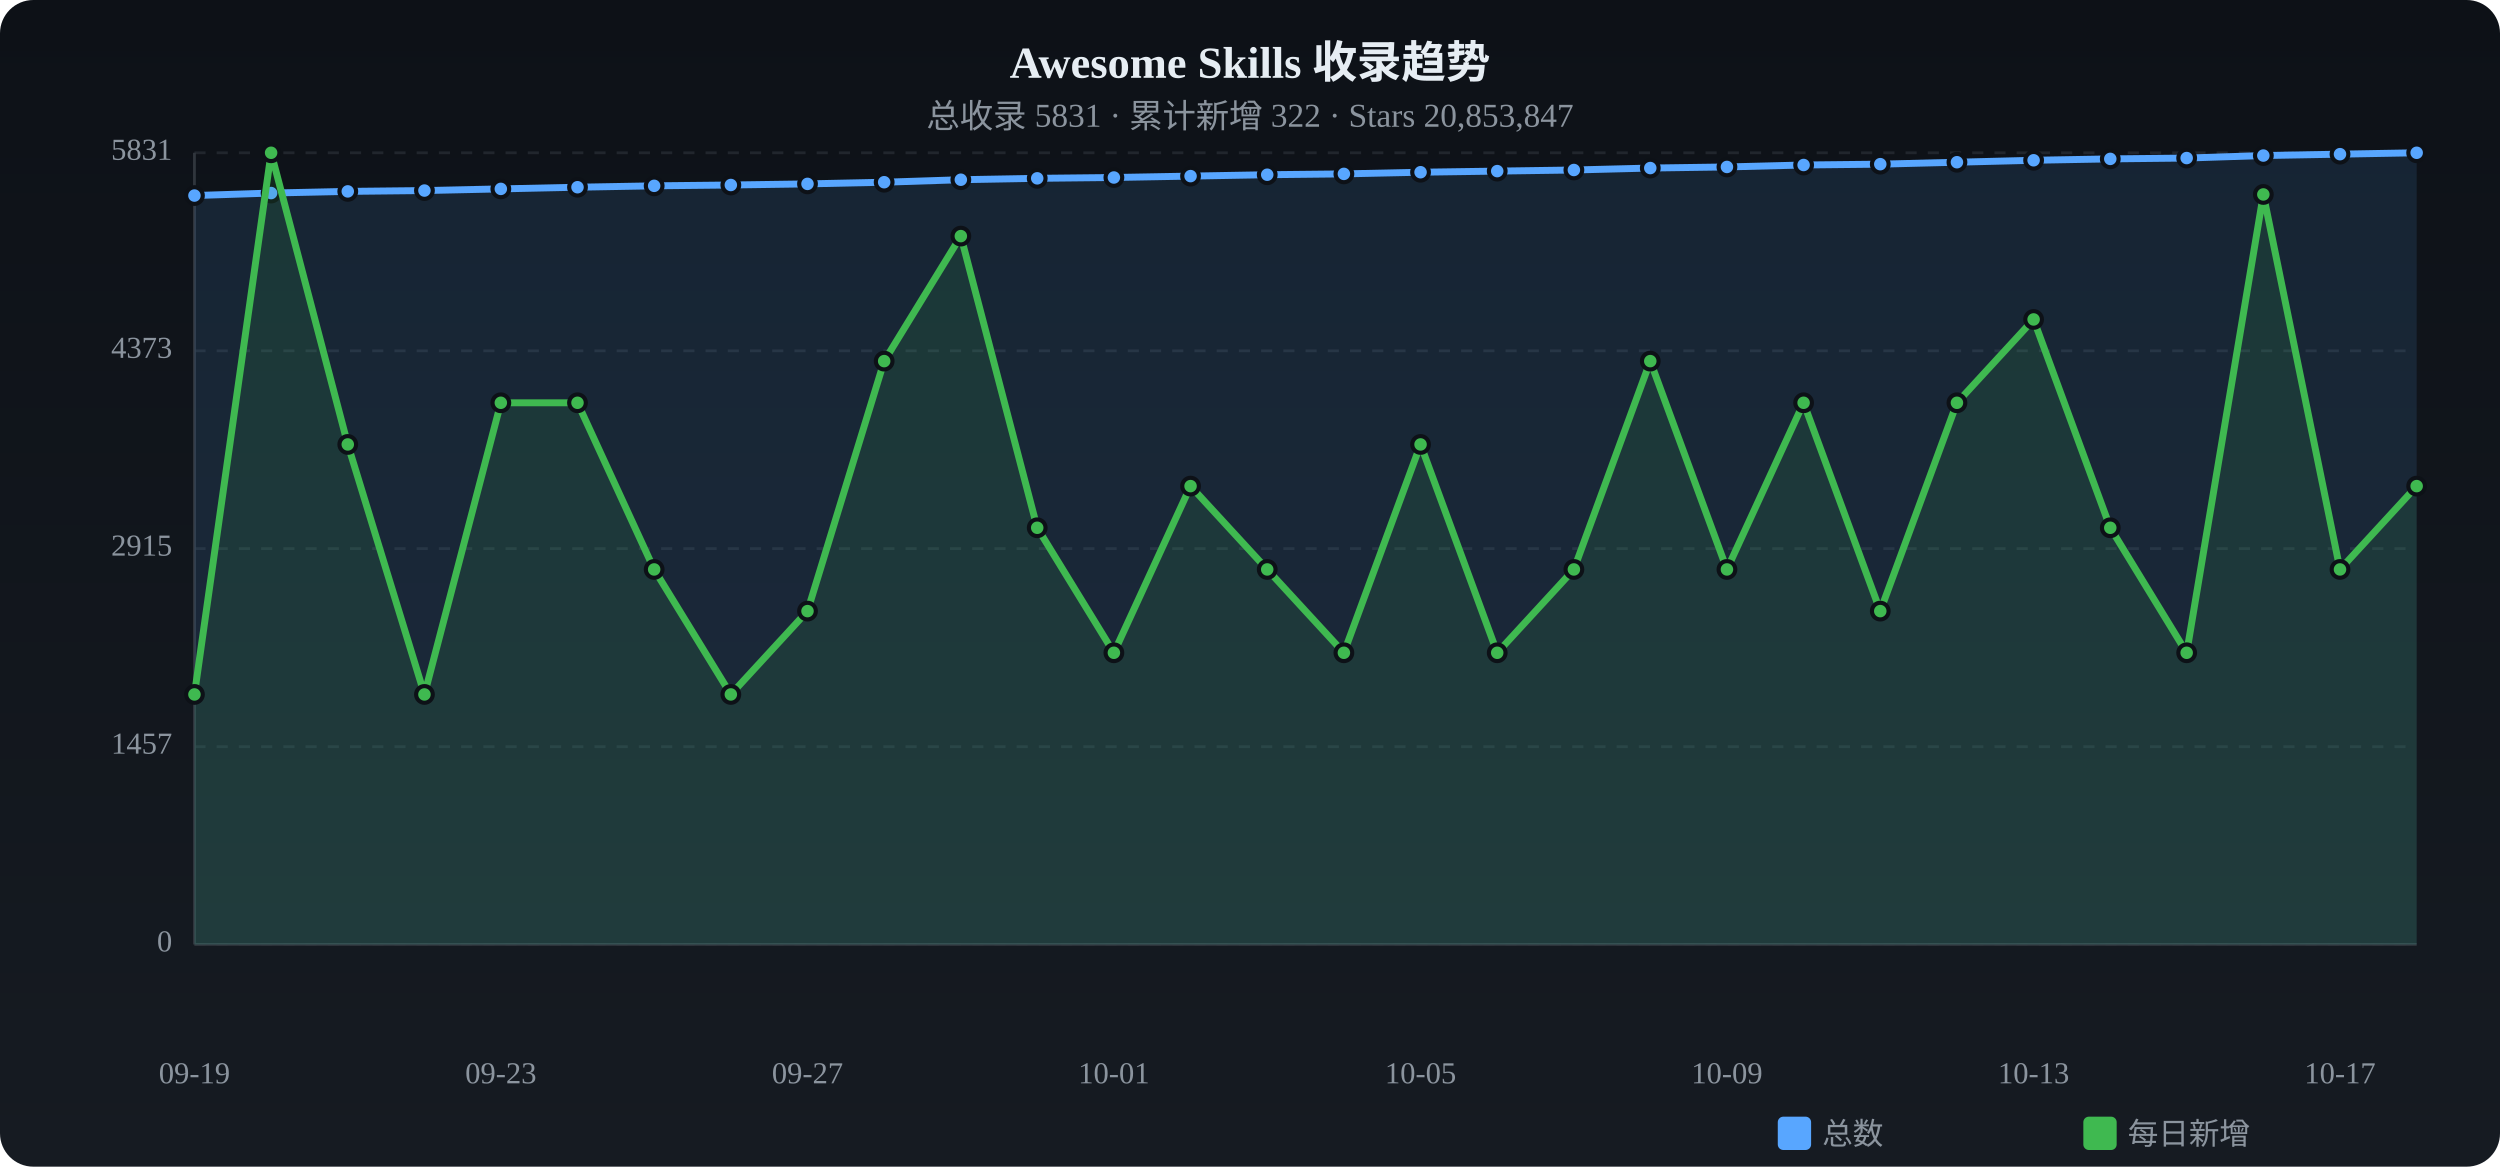
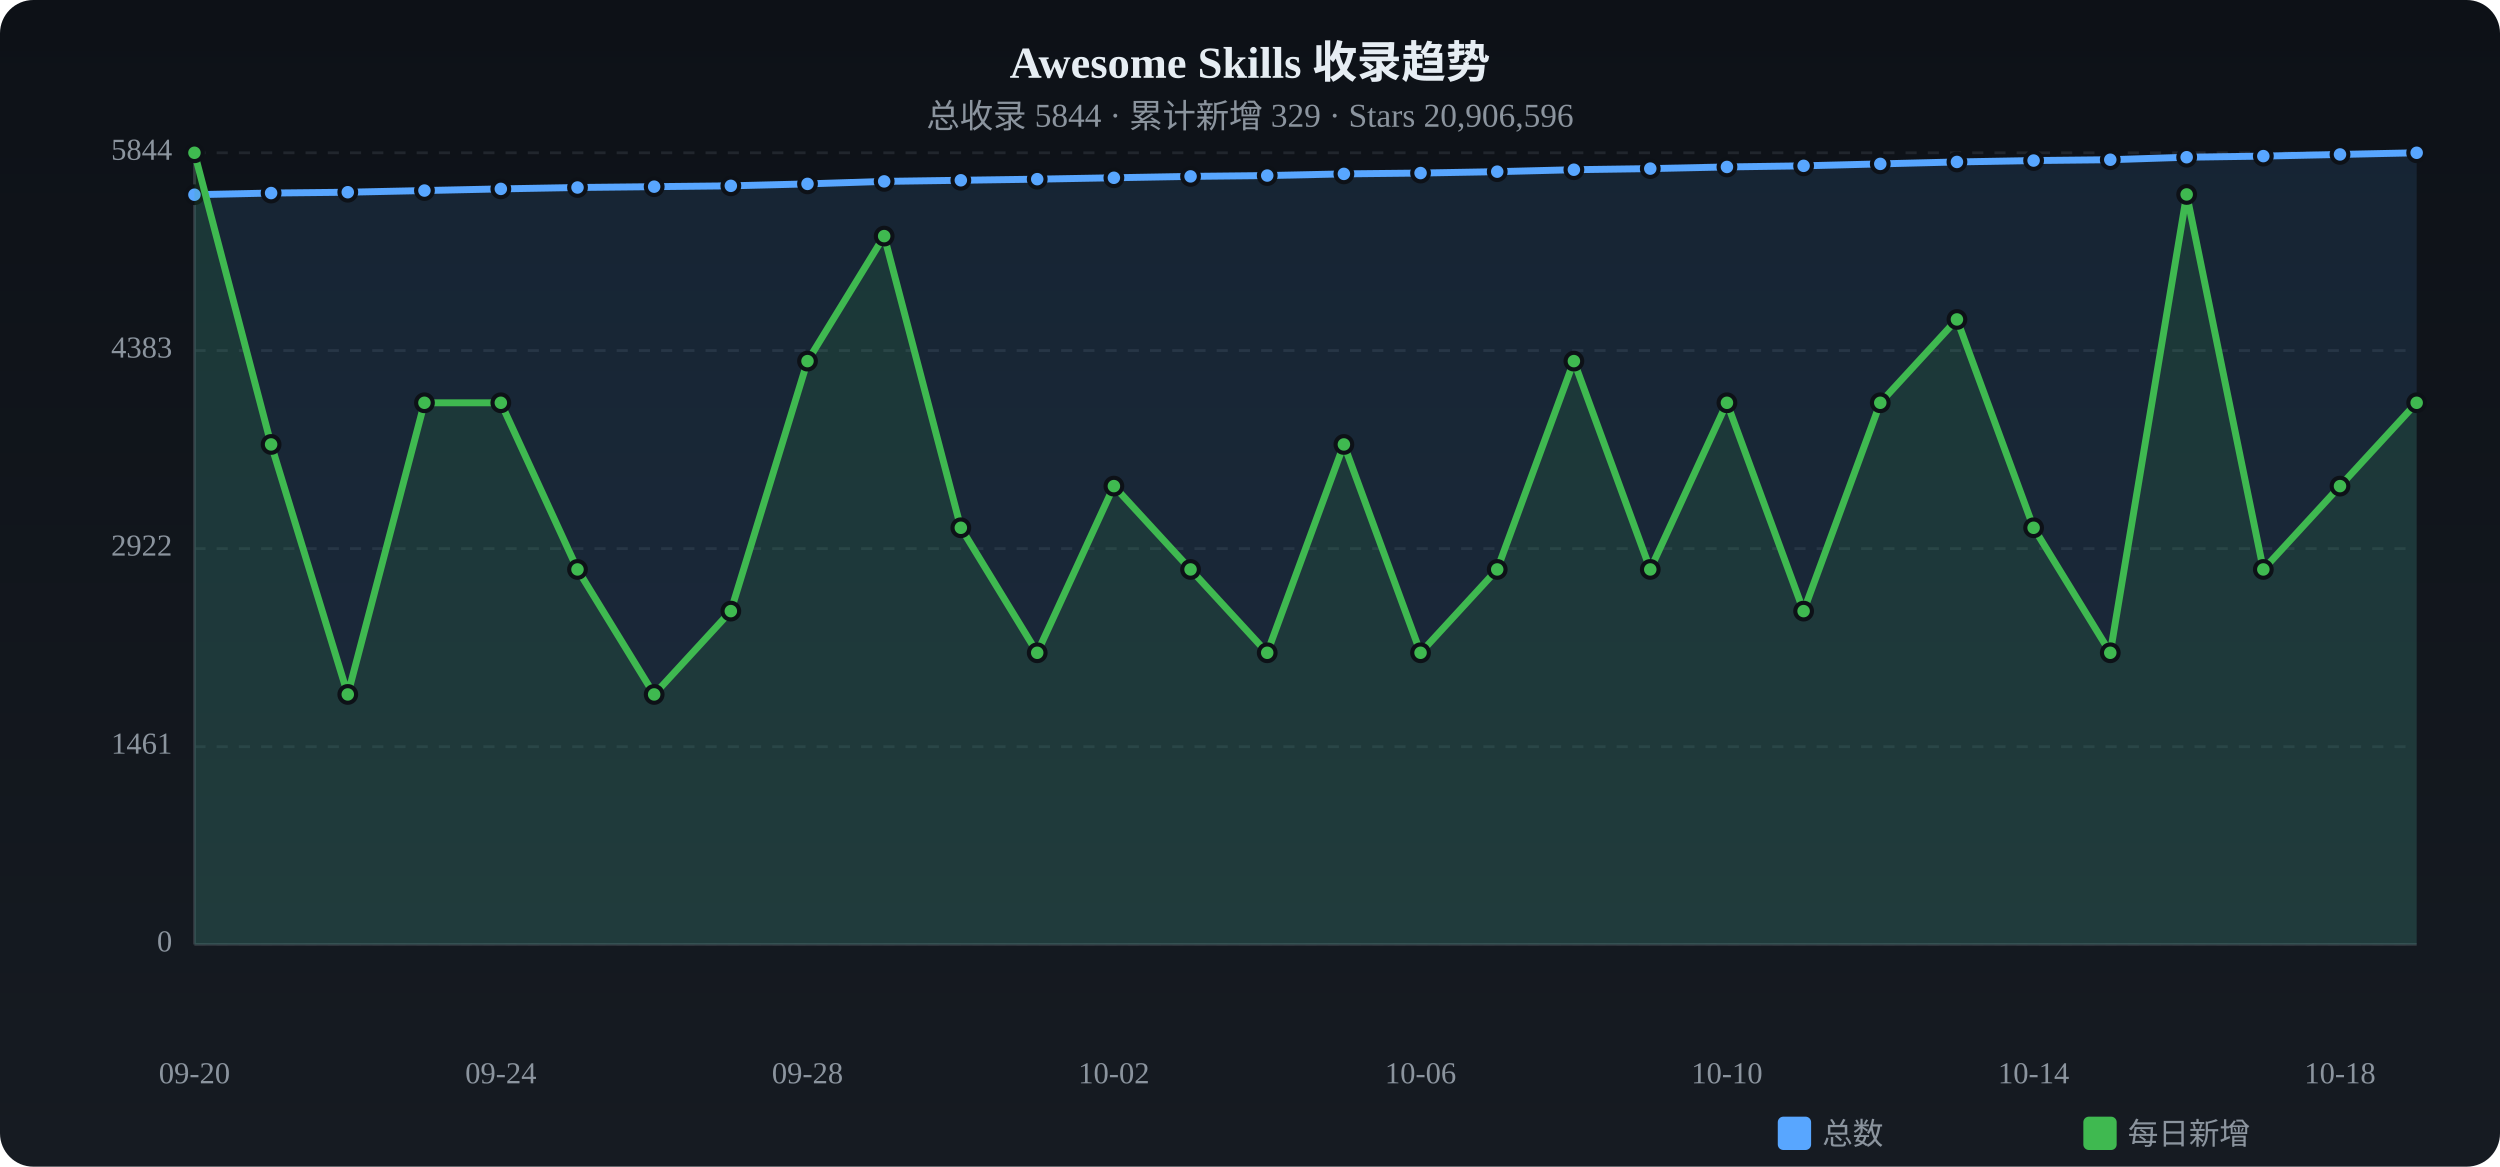
<svg xmlns="http://www.w3.org/2000/svg" viewBox="0 0 900 420" width="900" height="420">
  <defs>
    <linearGradient id="tbg" x1="0%" y1="0%" x2="0%" y2="100%">
      <stop offset="0%" stop-color="#0d1117" />
      <stop offset="100%" stop-color="#161b22" />
    </linearGradient>
  </defs>
  <rect width="900" height="420" rx="12" fill="url(#tbg)" />
  <text x="450.0" y="28" text-anchor="middle" fill="#e6edf3" font-size="16" font-weight="bold">Awesome Skills 收录趋势</text>
-   <text x="450.0" y="46" text-anchor="middle" fill="#8b949e" font-size="12">总收录 5831 · 累计新增 322 · Stars 20,853,847</text>
+   <text x="450.0" y="46" text-anchor="middle" fill="#8b949e" font-size="12">总收录 5844 · 累计新增 329 · Stars 20,906,596</text>
  <text x="62" y="340.0" text-anchor="end" fill="#8b949e" font-size="11" dominant-baseline="middle">0</text>
  <line x1="70" y1="340.0" x2="870" y2="340.0" stroke="#21262d" stroke-dasharray="4 4" />
-   <text x="62" y="268.8" text-anchor="end" fill="#8b949e" font-size="11" dominant-baseline="middle">1457</text>
+   <text x="62" y="268.8" text-anchor="end" fill="#8b949e" font-size="11" dominant-baseline="middle">1461</text>
  <line x1="70" y1="268.8" x2="870" y2="268.8" stroke="#21262d" stroke-dasharray="4 4" />
-   <text x="62" y="197.5" text-anchor="end" fill="#8b949e" font-size="11" dominant-baseline="middle">2915</text>
+   <text x="62" y="197.5" text-anchor="end" fill="#8b949e" font-size="11" dominant-baseline="middle">2922</text>
  <line x1="70" y1="197.5" x2="870" y2="197.5" stroke="#21262d" stroke-dasharray="4 4" />
-   <text x="62" y="126.3" text-anchor="end" fill="#8b949e" font-size="11" dominant-baseline="middle">4373</text>
-   <line x1="70" y1="126.3" x2="870" y2="126.3" stroke="#21262d" stroke-dasharray="4 4" />
-   <text x="62" y="55.0" text-anchor="end" fill="#8b949e" font-size="11" dominant-baseline="middle">5831</text>
+   <text x="62" y="126.2" text-anchor="end" fill="#8b949e" font-size="11" dominant-baseline="middle">4383</text>
+   <line x1="70" y1="126.2" x2="870" y2="126.2" stroke="#21262d" stroke-dasharray="4 4" />
+   <text x="62" y="55.0" text-anchor="end" fill="#8b949e" font-size="11" dominant-baseline="middle">5844</text>
  <line x1="70" y1="55.0" x2="870" y2="55.0" stroke="#21262d" stroke-dasharray="4 4" />
  <line x1="70" y1="55" x2="70" y2="340" stroke="#30363d" />
  <line x1="70" y1="340" x2="870" y2="340" stroke="#30363d" />
-   <path d="M70.0,70.4 L97.6,69.5 L125.2,68.9 L152.8,68.6 L180.3,68.0 L207.9,67.4 L235.5,66.9 L263.1,66.6 L290.7,66.2 L318.3,65.6 L345.9,64.7 L373.4,64.2 L401.0,63.9 L428.6,63.4 L456.2,62.9 L483.8,62.6 L511.4,62.0 L539.0,61.6 L566.6,61.2 L594.1,60.5 L621.7,60.1 L649.3,59.4 L676.9,59.1 L704.5,58.4 L732.1,57.7 L759.7,57.2 L787.2,56.9 L814.8,56.0 L842.4,55.5 L870.0,55.0 L870.0,340 L70.0,340 Z" fill="#58a6ff" opacity="0.12" />
-   <polyline points="70.0,70.4 97.6,69.5 125.2,68.9 152.8,68.6 180.3,68.0 207.9,67.4 235.5,66.9 263.1,66.6 290.7,66.2 318.3,65.6 345.9,64.7 373.4,64.2 401.0,63.9 428.6,63.4 456.2,62.9 483.8,62.6 511.4,62.0 539.0,61.6 566.6,61.2 594.1,60.5 621.7,60.1 649.3,59.4 676.9,59.1 704.5,58.4 732.1,57.7 759.7,57.2 787.2,56.9 814.8,56.0 842.4,55.5 870.0,55.0" fill="none" stroke="#58a6ff" stroke-width="2.5" stroke-linecap="round" stroke-linejoin="round" />
-   <circle cx="70.0" cy="70.4" r="3" fill="#58a6ff" stroke="#0d1117" stroke-width="1.5" />
+   <path d="M70.0,70.1 L97.6,69.5 L125.2,69.2 L152.8,68.6 L180.3,68.0 L207.9,67.5 L235.5,67.2 L263.1,66.9 L290.7,66.2 L318.3,65.3 L345.9,64.9 L373.4,64.5 L401.0,64.0 L428.6,63.5 L456.2,63.2 L483.8,62.6 L511.4,62.3 L539.0,61.8 L566.6,61.1 L594.1,60.7 L621.7,60.1 L649.3,59.7 L676.9,59.0 L704.5,58.3 L732.1,57.8 L759.7,57.5 L787.2,56.6 L814.8,56.2 L842.4,55.6 L870.0,55.0 L870.0,340 L70.0,340 Z" fill="#58a6ff" opacity="0.12" />
+   <polyline points="70.0,70.1 97.6,69.5 125.2,69.2 152.8,68.6 180.3,68.0 207.9,67.5 235.5,67.2 263.1,66.9 290.7,66.2 318.3,65.3 345.9,64.9 373.4,64.5 401.0,64.0 428.6,63.5 456.2,63.2 483.8,62.6 511.4,62.3 539.0,61.8 566.6,61.1 594.1,60.7 621.7,60.1 649.3,59.7 676.9,59.0 704.5,58.3 732.1,57.8 759.7,57.5 787.2,56.6 814.8,56.2 842.4,55.6 870.0,55.0" fill="none" stroke="#58a6ff" stroke-width="2.5" stroke-linecap="round" stroke-linejoin="round" />
+   <circle cx="70.0" cy="70.1" r="3" fill="#58a6ff" stroke="#0d1117" stroke-width="1.5" />
  <circle cx="97.6" cy="69.5" r="3" fill="#58a6ff" stroke="#0d1117" stroke-width="1.5" />
-   <circle cx="125.2" cy="68.9" r="3" fill="#58a6ff" stroke="#0d1117" stroke-width="1.5" />
+   <circle cx="125.2" cy="69.2" r="3" fill="#58a6ff" stroke="#0d1117" stroke-width="1.5" />
  <circle cx="152.8" cy="68.6" r="3" fill="#58a6ff" stroke="#0d1117" stroke-width="1.5" />
  <circle cx="180.3" cy="68.0" r="3" fill="#58a6ff" stroke="#0d1117" stroke-width="1.5" />
-   <circle cx="207.9" cy="67.4" r="3" fill="#58a6ff" stroke="#0d1117" stroke-width="1.5" />
-   <circle cx="235.5" cy="66.9" r="3" fill="#58a6ff" stroke="#0d1117" stroke-width="1.5" />
-   <circle cx="263.1" cy="66.6" r="3" fill="#58a6ff" stroke="#0d1117" stroke-width="1.5" />
+   <circle cx="207.9" cy="67.5" r="3" fill="#58a6ff" stroke="#0d1117" stroke-width="1.5" />
+   <circle cx="235.5" cy="67.2" r="3" fill="#58a6ff" stroke="#0d1117" stroke-width="1.5" />
+   <circle cx="263.1" cy="66.9" r="3" fill="#58a6ff" stroke="#0d1117" stroke-width="1.5" />
  <circle cx="290.7" cy="66.2" r="3" fill="#58a6ff" stroke="#0d1117" stroke-width="1.5" />
-   <circle cx="318.3" cy="65.6" r="3" fill="#58a6ff" stroke="#0d1117" stroke-width="1.5" />
-   <circle cx="345.9" cy="64.7" r="3" fill="#58a6ff" stroke="#0d1117" stroke-width="1.5" />
-   <circle cx="373.4" cy="64.2" r="3" fill="#58a6ff" stroke="#0d1117" stroke-width="1.5" />
-   <circle cx="401.0" cy="63.9" r="3" fill="#58a6ff" stroke="#0d1117" stroke-width="1.5" />
-   <circle cx="428.6" cy="63.4" r="3" fill="#58a6ff" stroke="#0d1117" stroke-width="1.5" />
-   <circle cx="456.2" cy="62.9" r="3" fill="#58a6ff" stroke="#0d1117" stroke-width="1.5" />
+   <circle cx="318.3" cy="65.3" r="3" fill="#58a6ff" stroke="#0d1117" stroke-width="1.5" />
+   <circle cx="345.9" cy="64.9" r="3" fill="#58a6ff" stroke="#0d1117" stroke-width="1.5" />
+   <circle cx="373.4" cy="64.5" r="3" fill="#58a6ff" stroke="#0d1117" stroke-width="1.5" />
+   <circle cx="401.0" cy="64.0" r="3" fill="#58a6ff" stroke="#0d1117" stroke-width="1.5" />
+   <circle cx="428.6" cy="63.5" r="3" fill="#58a6ff" stroke="#0d1117" stroke-width="1.5" />
+   <circle cx="456.2" cy="63.2" r="3" fill="#58a6ff" stroke="#0d1117" stroke-width="1.5" />
  <circle cx="483.8" cy="62.6" r="3" fill="#58a6ff" stroke="#0d1117" stroke-width="1.5" />
-   <circle cx="511.4" cy="62.0" r="3" fill="#58a6ff" stroke="#0d1117" stroke-width="1.5" />
-   <circle cx="539.0" cy="61.6" r="3" fill="#58a6ff" stroke="#0d1117" stroke-width="1.5" />
-   <circle cx="566.6" cy="61.2" r="3" fill="#58a6ff" stroke="#0d1117" stroke-width="1.5" />
-   <circle cx="594.1" cy="60.5" r="3" fill="#58a6ff" stroke="#0d1117" stroke-width="1.5" />
+   <circle cx="511.4" cy="62.3" r="3" fill="#58a6ff" stroke="#0d1117" stroke-width="1.5" />
+   <circle cx="539.0" cy="61.8" r="3" fill="#58a6ff" stroke="#0d1117" stroke-width="1.5" />
+   <circle cx="566.6" cy="61.1" r="3" fill="#58a6ff" stroke="#0d1117" stroke-width="1.5" />
+   <circle cx="594.1" cy="60.7" r="3" fill="#58a6ff" stroke="#0d1117" stroke-width="1.5" />
  <circle cx="621.7" cy="60.1" r="3" fill="#58a6ff" stroke="#0d1117" stroke-width="1.5" />
-   <circle cx="649.3" cy="59.4" r="3" fill="#58a6ff" stroke="#0d1117" stroke-width="1.5" />
-   <circle cx="676.9" cy="59.1" r="3" fill="#58a6ff" stroke="#0d1117" stroke-width="1.5" />
-   <circle cx="704.5" cy="58.4" r="3" fill="#58a6ff" stroke="#0d1117" stroke-width="1.5" />
-   <circle cx="732.1" cy="57.7" r="3" fill="#58a6ff" stroke="#0d1117" stroke-width="1.5" />
-   <circle cx="759.7" cy="57.2" r="3" fill="#58a6ff" stroke="#0d1117" stroke-width="1.5" />
-   <circle cx="787.2" cy="56.9" r="3" fill="#58a6ff" stroke="#0d1117" stroke-width="1.5" />
-   <circle cx="814.8" cy="56.0" r="3" fill="#58a6ff" stroke="#0d1117" stroke-width="1.5" />
-   <circle cx="842.4" cy="55.5" r="3" fill="#58a6ff" stroke="#0d1117" stroke-width="1.5" />
+   <circle cx="649.3" cy="59.7" r="3" fill="#58a6ff" stroke="#0d1117" stroke-width="1.5" />
+   <circle cx="676.9" cy="59.0" r="3" fill="#58a6ff" stroke="#0d1117" stroke-width="1.5" />
+   <circle cx="704.5" cy="58.3" r="3" fill="#58a6ff" stroke="#0d1117" stroke-width="1.5" />
+   <circle cx="732.1" cy="57.8" r="3" fill="#58a6ff" stroke="#0d1117" stroke-width="1.5" />
+   <circle cx="759.7" cy="57.5" r="3" fill="#58a6ff" stroke="#0d1117" stroke-width="1.5" />
+   <circle cx="787.2" cy="56.6" r="3" fill="#58a6ff" stroke="#0d1117" stroke-width="1.5" />
+   <circle cx="814.8" cy="56.2" r="3" fill="#58a6ff" stroke="#0d1117" stroke-width="1.5" />
+   <circle cx="842.4" cy="55.6" r="3" fill="#58a6ff" stroke="#0d1117" stroke-width="1.5" />
  <circle cx="870.0" cy="55.0" r="3" fill="#58a6ff" stroke="#0d1117" stroke-width="1.5" />
-   <path d="M70.0,250.0 L97.6,55.0 L125.2,160.0 L152.8,250.0 L180.3,145.0 L207.9,145.0 L235.5,205.0 L263.1,250.0 L290.7,220.0 L318.3,130.0 L345.9,85.0 L373.4,190.0 L401.0,235.0 L428.6,175.0 L456.2,205.0 L483.8,235.0 L511.4,160.0 L539.0,235.0 L566.6,205.0 L594.1,130.0 L621.7,205.0 L649.3,145.0 L676.9,220.0 L704.5,145.0 L732.1,115.0 L759.7,190.0 L787.2,235.0 L814.8,70.0 L842.4,205.0 L870.0,175.0 L870.0,340 L70.0,340 Z" fill="#3fb950" opacity="0.12" />
-   <polyline points="70.0,250.0 97.6,55.0 125.2,160.0 152.8,250.0 180.3,145.0 207.9,145.0 235.5,205.0 263.1,250.0 290.7,220.0 318.3,130.0 345.9,85.0 373.4,190.0 401.0,235.0 428.6,175.0 456.2,205.0 483.8,235.0 511.4,160.0 539.0,235.0 566.6,205.0 594.1,130.0 621.7,205.0 649.3,145.0 676.9,220.0 704.5,145.0 732.1,115.0 759.7,190.0 787.2,235.0 814.8,70.0 842.4,205.0 870.0,175.0" fill="none" stroke="#3fb950" stroke-width="2.5" stroke-linecap="round" stroke-linejoin="round" />
-   <circle cx="70.0" cy="250.0" r="3" fill="#3fb950" stroke="#0d1117" stroke-width="1.5" />
-   <circle cx="97.6" cy="55.0" r="3" fill="#3fb950" stroke="#0d1117" stroke-width="1.5" />
-   <circle cx="125.2" cy="160.0" r="3" fill="#3fb950" stroke="#0d1117" stroke-width="1.5" />
-   <circle cx="152.8" cy="250.0" r="3" fill="#3fb950" stroke="#0d1117" stroke-width="1.5" />
+   <path d="M70.0,55.0 L97.6,160.0 L125.2,250.0 L152.8,145.0 L180.3,145.0 L207.9,205.0 L235.5,250.0 L263.1,220.0 L290.7,130.0 L318.3,85.0 L345.9,190.0 L373.4,235.0 L401.0,175.0 L428.6,205.0 L456.2,235.0 L483.8,160.0 L511.4,235.0 L539.0,205.0 L566.6,130.0 L594.1,205.0 L621.7,145.0 L649.3,220.0 L676.9,145.0 L704.5,115.0 L732.1,190.0 L759.7,235.0 L787.2,70.0 L814.8,205.0 L842.4,175.0 L870.0,145.0 L870.0,340 L70.0,340 Z" fill="#3fb950" opacity="0.12" />
+   <polyline points="70.0,55.0 97.6,160.0 125.2,250.0 152.8,145.0 180.3,145.0 207.9,205.0 235.5,250.0 263.1,220.0 290.7,130.0 318.3,85.0 345.9,190.0 373.4,235.0 401.0,175.0 428.6,205.0 456.2,235.0 483.8,160.0 511.4,235.0 539.0,205.0 566.6,130.0 594.1,205.0 621.7,145.0 649.3,220.0 676.9,145.0 704.5,115.0 732.1,190.0 759.7,235.0 787.2,70.0 814.8,205.0 842.4,175.0 870.0,145.0" fill="none" stroke="#3fb950" stroke-width="2.5" stroke-linecap="round" stroke-linejoin="round" />
+   <circle cx="70.0" cy="55.0" r="3" fill="#3fb950" stroke="#0d1117" stroke-width="1.5" />
+   <circle cx="97.6" cy="160.0" r="3" fill="#3fb950" stroke="#0d1117" stroke-width="1.5" />
+   <circle cx="125.2" cy="250.0" r="3" fill="#3fb950" stroke="#0d1117" stroke-width="1.5" />
+   <circle cx="152.8" cy="145.0" r="3" fill="#3fb950" stroke="#0d1117" stroke-width="1.5" />
  <circle cx="180.3" cy="145.0" r="3" fill="#3fb950" stroke="#0d1117" stroke-width="1.5" />
-   <circle cx="207.9" cy="145.0" r="3" fill="#3fb950" stroke="#0d1117" stroke-width="1.5" />
-   <circle cx="235.5" cy="205.0" r="3" fill="#3fb950" stroke="#0d1117" stroke-width="1.5" />
-   <circle cx="263.1" cy="250.0" r="3" fill="#3fb950" stroke="#0d1117" stroke-width="1.5" />
-   <circle cx="290.7" cy="220.0" r="3" fill="#3fb950" stroke="#0d1117" stroke-width="1.5" />
-   <circle cx="318.3" cy="130.0" r="3" fill="#3fb950" stroke="#0d1117" stroke-width="1.5" />
-   <circle cx="345.9" cy="85.0" r="3" fill="#3fb950" stroke="#0d1117" stroke-width="1.5" />
-   <circle cx="373.4" cy="190.0" r="3" fill="#3fb950" stroke="#0d1117" stroke-width="1.5" />
-   <circle cx="401.0" cy="235.0" r="3" fill="#3fb950" stroke="#0d1117" stroke-width="1.5" />
-   <circle cx="428.6" cy="175.0" r="3" fill="#3fb950" stroke="#0d1117" stroke-width="1.5" />
-   <circle cx="456.2" cy="205.0" r="3" fill="#3fb950" stroke="#0d1117" stroke-width="1.5" />
-   <circle cx="483.8" cy="235.0" r="3" fill="#3fb950" stroke="#0d1117" stroke-width="1.5" />
-   <circle cx="511.4" cy="160.0" r="3" fill="#3fb950" stroke="#0d1117" stroke-width="1.5" />
-   <circle cx="539.0" cy="235.0" r="3" fill="#3fb950" stroke="#0d1117" stroke-width="1.5" />
-   <circle cx="566.6" cy="205.0" r="3" fill="#3fb950" stroke="#0d1117" stroke-width="1.5" />
-   <circle cx="594.1" cy="130.0" r="3" fill="#3fb950" stroke="#0d1117" stroke-width="1.5" />
-   <circle cx="621.7" cy="205.0" r="3" fill="#3fb950" stroke="#0d1117" stroke-width="1.5" />
-   <circle cx="649.3" cy="145.0" r="3" fill="#3fb950" stroke="#0d1117" stroke-width="1.5" />
-   <circle cx="676.9" cy="220.0" r="3" fill="#3fb950" stroke="#0d1117" stroke-width="1.5" />
-   <circle cx="704.5" cy="145.0" r="3" fill="#3fb950" stroke="#0d1117" stroke-width="1.5" />
-   <circle cx="732.1" cy="115.0" r="3" fill="#3fb950" stroke="#0d1117" stroke-width="1.5" />
-   <circle cx="759.7" cy="190.0" r="3" fill="#3fb950" stroke="#0d1117" stroke-width="1.5" />
-   <circle cx="787.2" cy="235.0" r="3" fill="#3fb950" stroke="#0d1117" stroke-width="1.5" />
-   <circle cx="814.8" cy="70.0" r="3" fill="#3fb950" stroke="#0d1117" stroke-width="1.5" />
-   <circle cx="842.4" cy="205.0" r="3" fill="#3fb950" stroke="#0d1117" stroke-width="1.5" />
-   <circle cx="870.0" cy="175.0" r="3" fill="#3fb950" stroke="#0d1117" stroke-width="1.5" />
-   <text x="70.0" y="390" text-anchor="middle" fill="#8b949e" font-size="11">09-19</text>
-   <text x="180.3" y="390" text-anchor="middle" fill="#8b949e" font-size="11">09-23</text>
-   <text x="290.7" y="390" text-anchor="middle" fill="#8b949e" font-size="11">09-27</text>
-   <text x="401.0" y="390" text-anchor="middle" fill="#8b949e" font-size="11">10-01</text>
-   <text x="511.4" y="390" text-anchor="middle" fill="#8b949e" font-size="11">10-05</text>
-   <text x="621.7" y="390" text-anchor="middle" fill="#8b949e" font-size="11">10-09</text>
-   <text x="732.1" y="390" text-anchor="middle" fill="#8b949e" font-size="11">10-13</text>
-   <text x="842.4" y="390" text-anchor="middle" fill="#8b949e" font-size="11">10-17</text>
+   <circle cx="207.9" cy="205.0" r="3" fill="#3fb950" stroke="#0d1117" stroke-width="1.5" />
+   <circle cx="235.5" cy="250.0" r="3" fill="#3fb950" stroke="#0d1117" stroke-width="1.5" />
+   <circle cx="263.1" cy="220.0" r="3" fill="#3fb950" stroke="#0d1117" stroke-width="1.5" />
+   <circle cx="290.7" cy="130.0" r="3" fill="#3fb950" stroke="#0d1117" stroke-width="1.5" />
+   <circle cx="318.3" cy="85.0" r="3" fill="#3fb950" stroke="#0d1117" stroke-width="1.5" />
+   <circle cx="345.9" cy="190.0" r="3" fill="#3fb950" stroke="#0d1117" stroke-width="1.5" />
+   <circle cx="373.4" cy="235.0" r="3" fill="#3fb950" stroke="#0d1117" stroke-width="1.5" />
+   <circle cx="401.0" cy="175.0" r="3" fill="#3fb950" stroke="#0d1117" stroke-width="1.5" />
+   <circle cx="428.6" cy="205.0" r="3" fill="#3fb950" stroke="#0d1117" stroke-width="1.5" />
+   <circle cx="456.2" cy="235.0" r="3" fill="#3fb950" stroke="#0d1117" stroke-width="1.5" />
+   <circle cx="483.8" cy="160.0" r="3" fill="#3fb950" stroke="#0d1117" stroke-width="1.5" />
+   <circle cx="511.4" cy="235.0" r="3" fill="#3fb950" stroke="#0d1117" stroke-width="1.5" />
+   <circle cx="539.0" cy="205.0" r="3" fill="#3fb950" stroke="#0d1117" stroke-width="1.5" />
+   <circle cx="566.6" cy="130.0" r="3" fill="#3fb950" stroke="#0d1117" stroke-width="1.5" />
+   <circle cx="594.1" cy="205.0" r="3" fill="#3fb950" stroke="#0d1117" stroke-width="1.5" />
+   <circle cx="621.7" cy="145.0" r="3" fill="#3fb950" stroke="#0d1117" stroke-width="1.5" />
+   <circle cx="649.3" cy="220.0" r="3" fill="#3fb950" stroke="#0d1117" stroke-width="1.5" />
+   <circle cx="676.9" cy="145.0" r="3" fill="#3fb950" stroke="#0d1117" stroke-width="1.5" />
+   <circle cx="704.5" cy="115.0" r="3" fill="#3fb950" stroke="#0d1117" stroke-width="1.5" />
+   <circle cx="732.1" cy="190.0" r="3" fill="#3fb950" stroke="#0d1117" stroke-width="1.5" />
+   <circle cx="759.7" cy="235.0" r="3" fill="#3fb950" stroke="#0d1117" stroke-width="1.5" />
+   <circle cx="787.2" cy="70.0" r="3" fill="#3fb950" stroke="#0d1117" stroke-width="1.5" />
+   <circle cx="814.8" cy="205.0" r="3" fill="#3fb950" stroke="#0d1117" stroke-width="1.5" />
+   <circle cx="842.4" cy="175.0" r="3" fill="#3fb950" stroke="#0d1117" stroke-width="1.5" />
+   <circle cx="870.0" cy="145.0" r="3" fill="#3fb950" stroke="#0d1117" stroke-width="1.5" />
+   <text x="70.0" y="390" text-anchor="middle" fill="#8b949e" font-size="11">09-20</text>
+   <text x="180.3" y="390" text-anchor="middle" fill="#8b949e" font-size="11">09-24</text>
+   <text x="290.7" y="390" text-anchor="middle" fill="#8b949e" font-size="11">09-28</text>
+   <text x="401.0" y="390" text-anchor="middle" fill="#8b949e" font-size="11">10-02</text>
+   <text x="511.4" y="390" text-anchor="middle" fill="#8b949e" font-size="11">10-06</text>
+   <text x="621.7" y="390" text-anchor="middle" fill="#8b949e" font-size="11">10-10</text>
+   <text x="732.1" y="390" text-anchor="middle" fill="#8b949e" font-size="11">10-14</text>
+   <text x="842.4" y="390" text-anchor="middle" fill="#8b949e" font-size="11">10-18</text>
  <rect x="640" y="402" width="12" height="12" rx="2" fill="#58a6ff" />
  <text x="656" y="412" fill="#8b949e" font-size="11">总数</text>
  <rect x="750" y="402" width="12" height="12" rx="2" fill="#3fb950" />
  <text x="766" y="412" fill="#8b949e" font-size="11">每日新增</text>
</svg>
